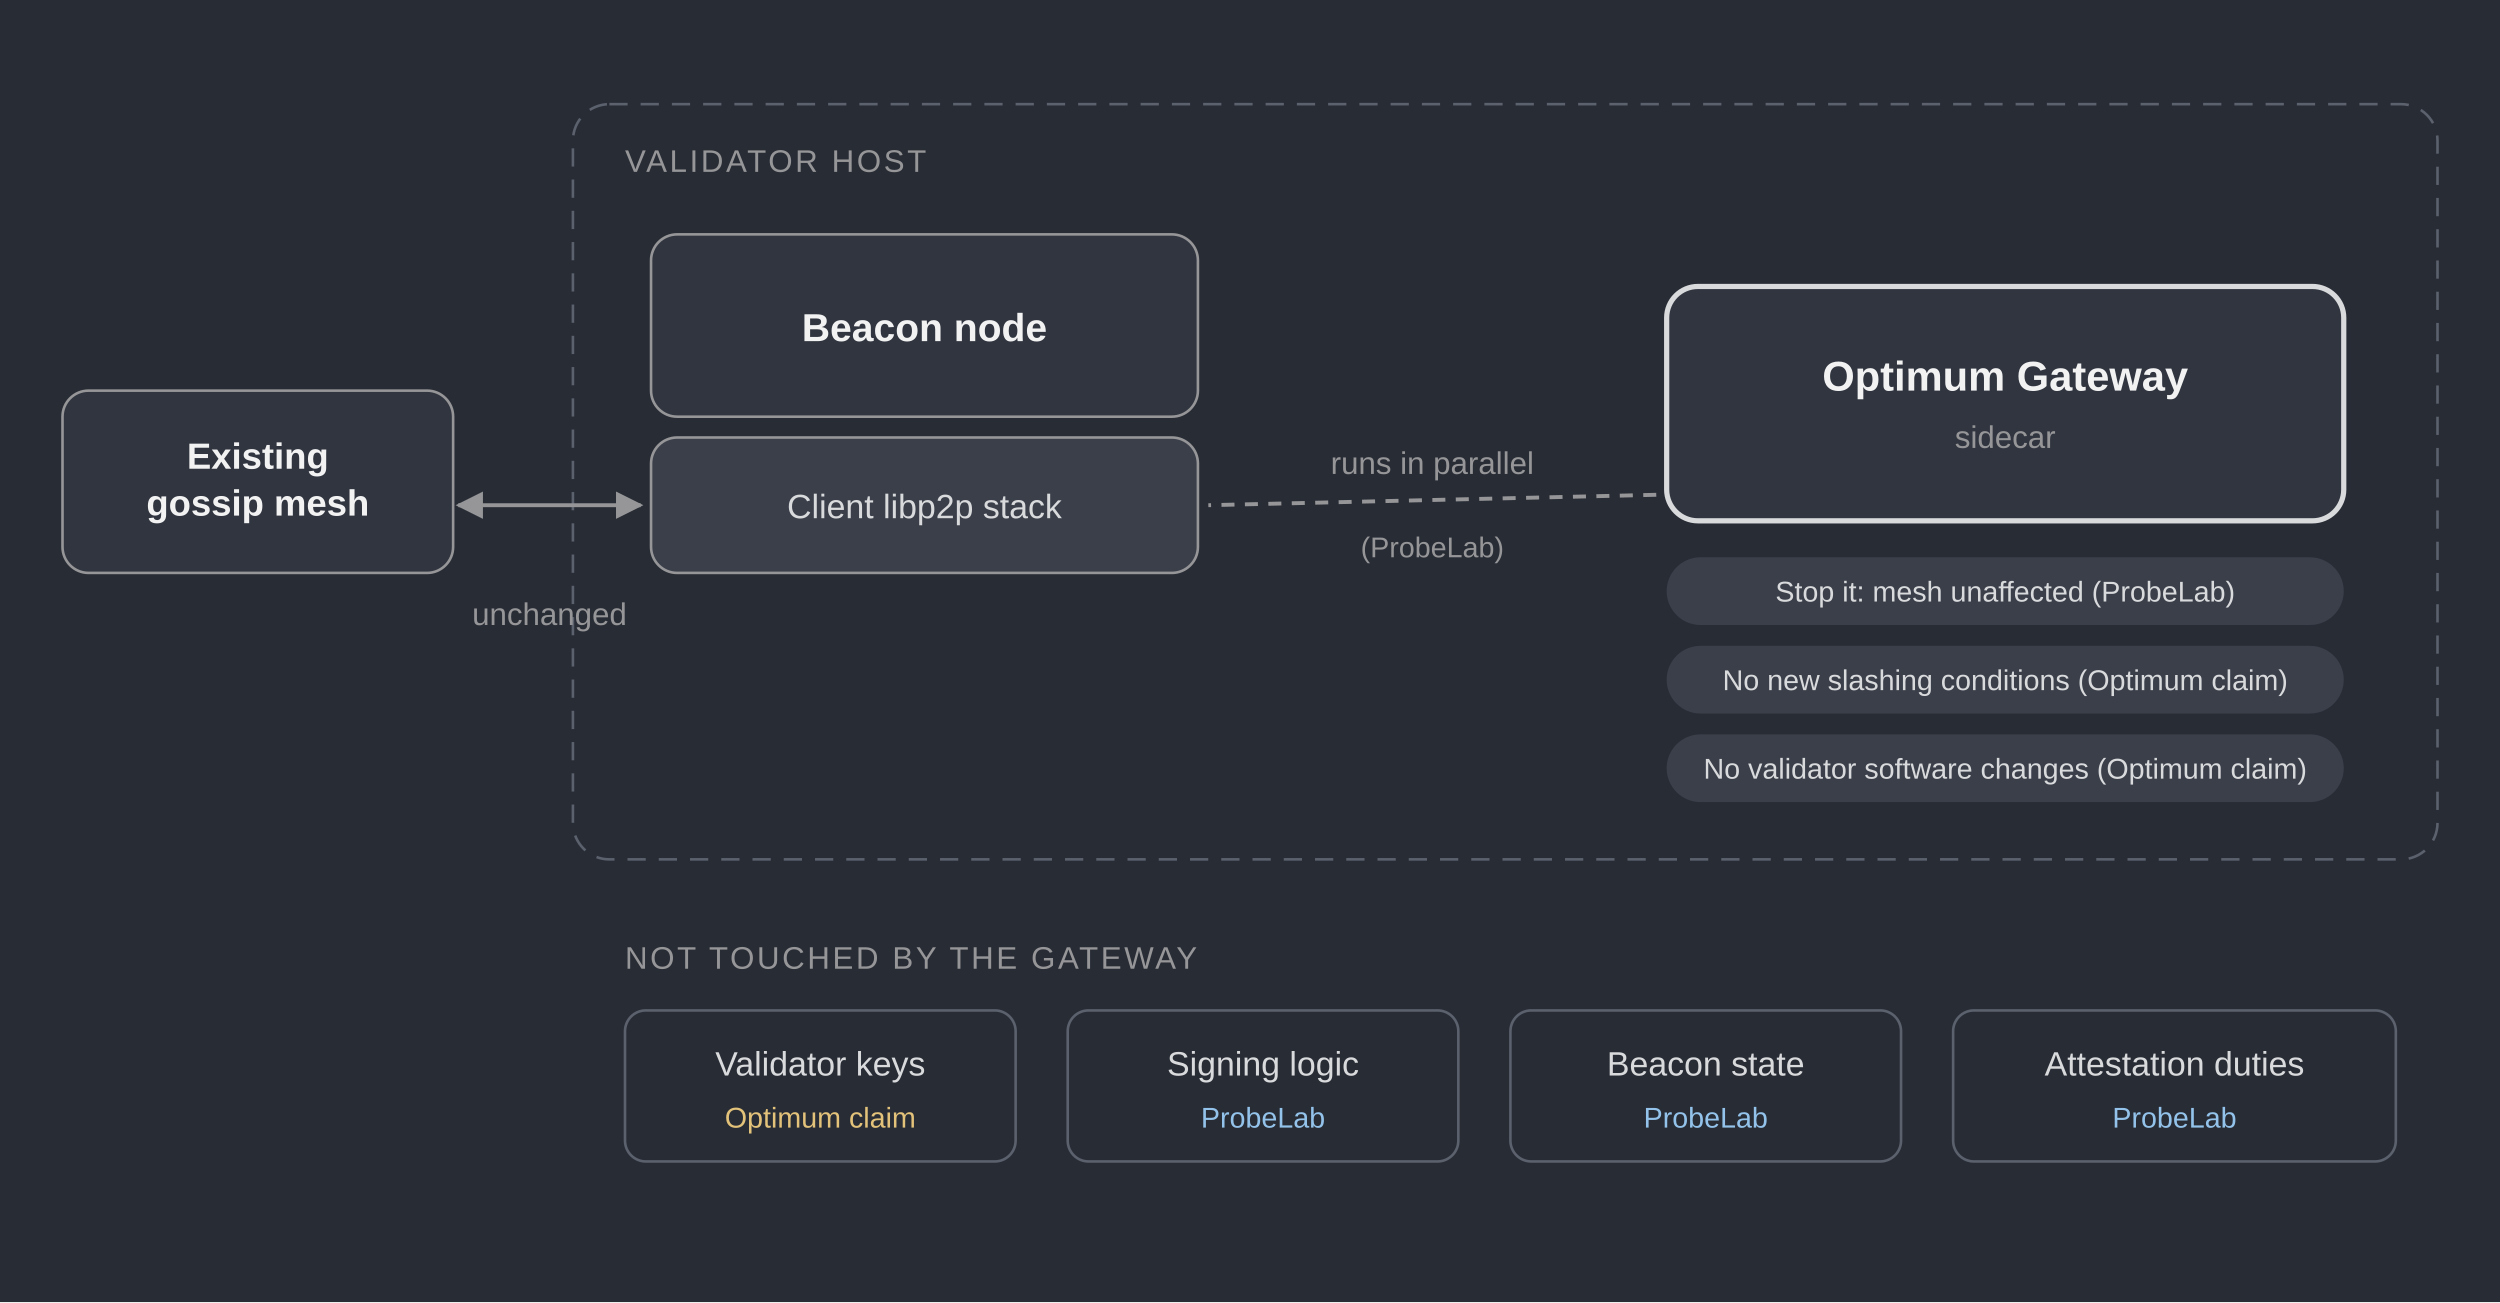
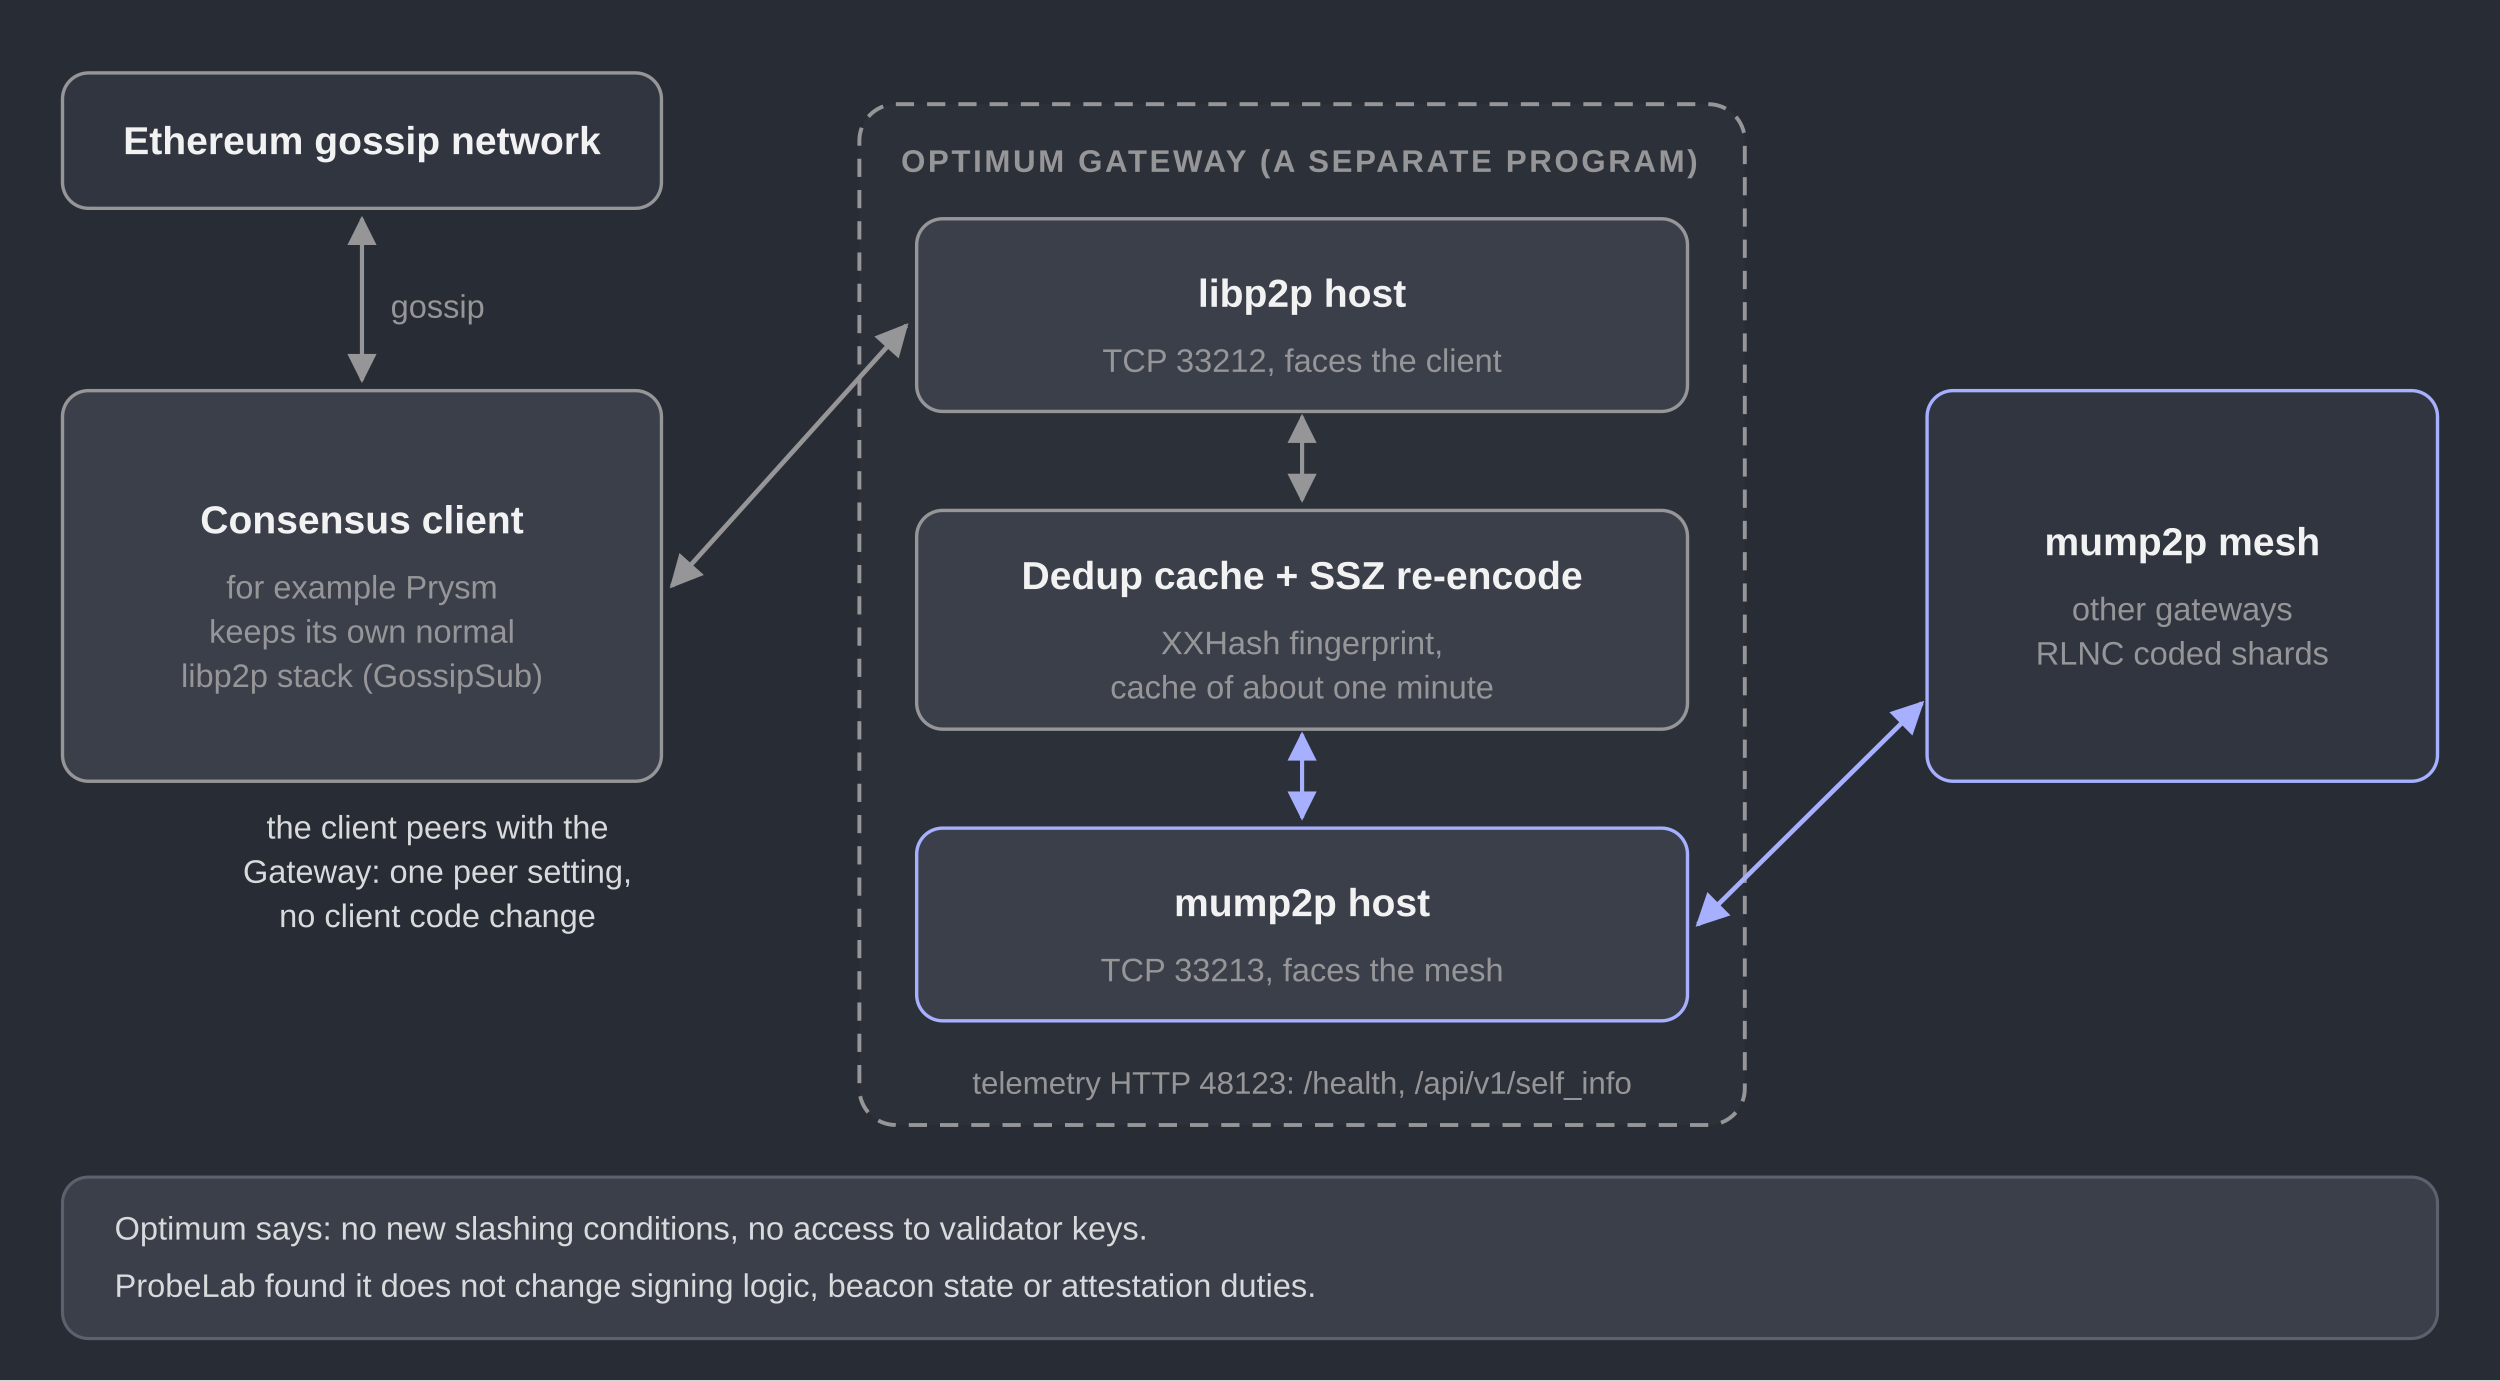
- <svg xmlns="http://www.w3.org/2000/svg" viewBox="0 0 960 500" font-family="Helvetica Neue, Arial, sans-serif">
+ <svg xmlns="http://www.w3.org/2000/svg" viewBox="0 0 960 530" font-family="Helvetica Neue, Arial, sans-serif">
  <defs>
    <marker id="a" viewBox="0 0 10 10" refX="9" refY="5" markerWidth="7" markerHeight="7" orient="auto-start-reverse">
      <path d="M0 0L10 5L0 10z" fill="#969698" />
    </marker>
+     <marker id="aw" viewBox="0 0 10 10" refX="9" refY="5" markerWidth="7" markerHeight="7" orient="auto-start-reverse">
+       <path d="M0 0L10 5L0 10z" fill="#E3C27A" />
+     </marker>
+     <marker id="al" viewBox="0 0 10 10" refX="9" refY="5" markerWidth="7" markerHeight="7" orient="auto-start-reverse">
+       <path d="M0 0L10 5L0 10z" fill="#A6B0FF" />
+     </marker>
+     <marker id="ab" viewBox="0 0 10 10" refX="9" refY="5" markerWidth="7" markerHeight="7" orient="auto-start-reverse">
+       <path d="M0 0L10 5L0 10z" fill="#93C3EA" />
+     </marker>
  </defs>
-   <rect width="960" height="500" fill="#282C35" />
-   <rect x="24" y="150" width="150" height="70" rx="10" fill="#30353F" stroke="#969698" />
-   <text x="99" y="180" fill="#F2F2F3" font-size="14" font-weight="600" text-anchor="middle">Existing</text>
-   <text x="99" y="198" fill="#F2F2F3" font-size="14" font-weight="600" text-anchor="middle">gossip mesh</text>
-   <rect x="220" y="40" width="716" height="290" rx="14" fill="none" stroke="#5B616D" stroke-dasharray="7 5" />
-   <text x="240" y="66" fill="#969698" font-size="12" letter-spacing="1">VALIDATOR HOST</text>
-   <rect x="250" y="90" width="210" height="70" rx="10" fill="#30353F" stroke="#969698" />
-   <text x="355" y="131" fill="#F2F2F3" font-size="15" font-weight="600" text-anchor="middle">Beacon node</text>
-   <rect x="250" y="168" width="210" height="52" rx="10" fill="#3A3F4A" stroke="#969698" />
-   <text x="355" y="199" fill="#D9DADC" font-size="13" text-anchor="middle">Client libp2p stack</text>
-   <line x1="176" y1="194" x2="246" y2="194" stroke="#969698" stroke-width="1.5" marker-start="url(#a)" marker-end="url(#a)" />
-   <text x="211" y="240" fill="#969698" font-size="12" text-anchor="middle">unchanged</text>
-   <rect x="640" y="110" width="260" height="90" rx="12" fill="#30353F" stroke="#D9DADC" stroke-width="2" />
-   <text x="770" y="150" fill="#F2F2F3" font-size="16" font-weight="700" text-anchor="middle">Optimum Gateway</text>
-   <text x="770" y="172" fill="#969698" font-size="12" text-anchor="middle">sidecar</text>
-   <rect x="640" y="214" width="260" height="26" rx="13" fill="#3A3F4A" />
-   <text x="770" y="231" fill="#D9DADC" font-size="11" text-anchor="middle">Stop it: mesh unaffected (ProbeLab)</text>
-   <rect x="640" y="248" width="260" height="26" rx="13" fill="#3A3F4A" />
-   <text x="770" y="265" fill="#D9DADC" font-size="11" text-anchor="middle">No new slashing conditions (Optimum claim)</text>
-   <rect x="640" y="282" width="260" height="26" rx="13" fill="#3A3F4A" />
-   <text x="770" y="299" fill="#D9DADC" font-size="11" text-anchor="middle">No validator software changes (Optimum claim)</text>
-   <line x1="636" y1="190" x2="464" y2="194" stroke="#969698" stroke-width="1.5" stroke-dasharray="5 4" />
-   <text x="550" y="182" fill="#969698" font-size="12" text-anchor="middle">runs in parallel</text>
-   <text x="550" y="214" fill="#969698" font-size="11" text-anchor="middle">(ProbeLab)</text>
-   <text x="240" y="372" fill="#969698" font-size="12" letter-spacing="1">NOT TOUCHED BY THE GATEWAY</text>
-   <g font-size="13" fill="#D9DADC" text-anchor="middle">
-     <rect x="240" y="388" width="150" height="58" rx="8" fill="none" stroke="#5B616D" />
-     <text x="315" y="413">Validator keys</text>
-     <text x="315" y="433" font-size="11" fill="#E3C27A">Optimum claim</text>
-     <rect x="410" y="388" width="150" height="58" rx="8" fill="none" stroke="#5B616D" />
-     <text x="485" y="413">Signing logic</text>
-     <text x="485" y="433" font-size="11" fill="#93C3EA">ProbeLab</text>
-     <rect x="580" y="388" width="150" height="58" rx="8" fill="none" stroke="#5B616D" />
-     <text x="655" y="413">Beacon state</text>
-     <text x="655" y="433" font-size="11" fill="#93C3EA">ProbeLab</text>
-     <rect x="750" y="388" width="170" height="58" rx="8" fill="none" stroke="#5B616D" />
-     <text x="835" y="413">Attestation duties</text>
-     <text x="835" y="433" font-size="11" fill="#93C3EA">ProbeLab</text>
-   </g>
+   <rect width="960" height="530" fill="#282C35" />
+   <rect x="24" y="28" width="230" height="52" rx="10" fill="#30353F" stroke="#969698" stroke-width="1.3" />
+   <text x="139.0" y="59.2" fill="#F2F2F3" font-size="15" font-weight="600" text-anchor="middle">Ethereum gossip network</text>
+   <rect x="24" y="150" width="230" height="150" rx="10" fill="#3A3F4A" stroke="#969698" stroke-width="1.3" />
+   <text x="139.0" y="204.8" fill="#F2F2F3" font-size="15" font-weight="600" text-anchor="middle">Consensus client</text>
+   <text x="139.0" y="229.8" fill="#969698" font-size="12.5" font-weight="400" text-anchor="middle">for example Prysm</text>
+   <text x="139.0" y="246.8" fill="#969698" font-size="12.5" font-weight="400" text-anchor="middle">keeps its own normal</text>
+   <text x="139.0" y="263.8" fill="#969698" font-size="12.5" font-weight="400" text-anchor="middle">libp2p stack (GossipSub)</text>
+   <line x1="139" y1="84" x2="139" y2="146" stroke="#969698" stroke-width="1.6" marker-end="url(#a)" marker-start="url(#a)" />
+   <text x="150" y="122" fill="#969698" font-size="12.5" font-weight="400" text-anchor="start">gossip</text>
+   <rect x="330" y="40" width="340" height="392" rx="14" fill="rgba(255,255,255,0.02)" stroke="#969698" stroke-width="1.5" stroke-dasharray="7 5" />
+   <text x="346" y="66" fill="#969698" font-size="12" font-weight="600" text-anchor="start" letter-spacing="1">OPTIMUM GATEWAY (A SEPARATE PROGRAM)</text>
+   <rect x="352" y="84" width="296" height="74" rx="10" fill="#3A3F4A" stroke="#969698" stroke-width="1.3" />
+   <text x="500.0" y="117.8" fill="#F2F2F3" font-size="15" font-weight="600" text-anchor="middle">libp2p host</text>
+   <text x="500.0" y="142.8" fill="#969698" font-size="12.5" font-weight="400" text-anchor="middle">TCP 33212, faces the client</text>
+   <rect x="352" y="196" width="296" height="84" rx="10" fill="#3A3F4A" stroke="#969698" stroke-width="1.3" />
+   <text x="500.0" y="226.2" fill="#F2F2F3" font-size="15" font-weight="600" text-anchor="middle">Dedup cache + SSZ re-encode</text>
+   <text x="500.0" y="251.2" fill="#969698" font-size="12.5" font-weight="400" text-anchor="middle">XXHash fingerprint,</text>
+   <text x="500.0" y="268.2" fill="#969698" font-size="12.5" font-weight="400" text-anchor="middle">cache of about one minute</text>
+   <rect x="352" y="318" width="296" height="74" rx="10" fill="#3A3F4A" stroke="#A6B0FF" stroke-width="1.3" />
+   <text x="500.0" y="351.8" fill="#F2F2F3" font-size="15" font-weight="600" text-anchor="middle">mump2p host</text>
+   <text x="500.0" y="376.8" fill="#969698" font-size="12.5" font-weight="400" text-anchor="middle">TCP 33213, faces the mesh</text>
+   <line x1="500" y1="160" x2="500" y2="192" stroke="#969698" stroke-width="1.6" marker-end="url(#a)" marker-start="url(#a)" />
+   <line x1="500" y1="282" x2="500" y2="314" stroke="#A6B0FF" stroke-width="1.6" marker-end="url(#al)" marker-start="url(#al)" />
+   <text x="500" y="420" fill="#969698" font-size="12" font-weight="400" text-anchor="middle">telemetry HTTP 48123: /health, /api/v1/self_info</text>
+   <line x1="258" y1="225" x2="348" y2="125" stroke="#969698" stroke-width="1.8" marker-end="url(#a)" marker-start="url(#a)" />
+   <text x="168" y="322" fill="#D9DADC" font-size="12.5" font-weight="400" text-anchor="middle">the client peers with the</text>
+   <text x="168" y="339" fill="#D9DADC" font-size="12.5" font-weight="400" text-anchor="middle">Gateway: one peer setting,</text>
+   <text x="168" y="356" fill="#D9DADC" font-size="12.5" font-weight="400" text-anchor="middle">no client code change</text>
+   <rect x="740" y="150" width="196" height="150" rx="10" fill="#30353F" stroke="#A6B0FF" stroke-width="1.3" />
+   <text x="838.0" y="213.2" fill="#F2F2F3" font-size="15" font-weight="600" text-anchor="middle">mump2p mesh</text>
+   <text x="838.0" y="238.2" fill="#969698" font-size="12.5" font-weight="400" text-anchor="middle">other gateways</text>
+   <text x="838.0" y="255.2" fill="#969698" font-size="12.5" font-weight="400" text-anchor="middle">RLNC coded shards</text>
+   <line x1="652" y1="355" x2="738" y2="270" stroke="#A6B0FF" stroke-width="1.8" marker-end="url(#al)" marker-start="url(#al)" />
+   <rect x="24" y="452" width="912" height="62" rx="10" fill="#3A3F4A" stroke="#5B616D" stroke-width="1.2" />
+   <text x="44" y="476" fill="#D9DADC" font-size="12.5" font-weight="400" text-anchor="start">Optimum says: no new slashing conditions, no access to validator keys.</text>
+   <text x="44" y="498" fill="#D9DADC" font-size="12.5" font-weight="400" text-anchor="start">ProbeLab found it does not change signing logic, beacon state or attestation duties.</text>
</svg>
